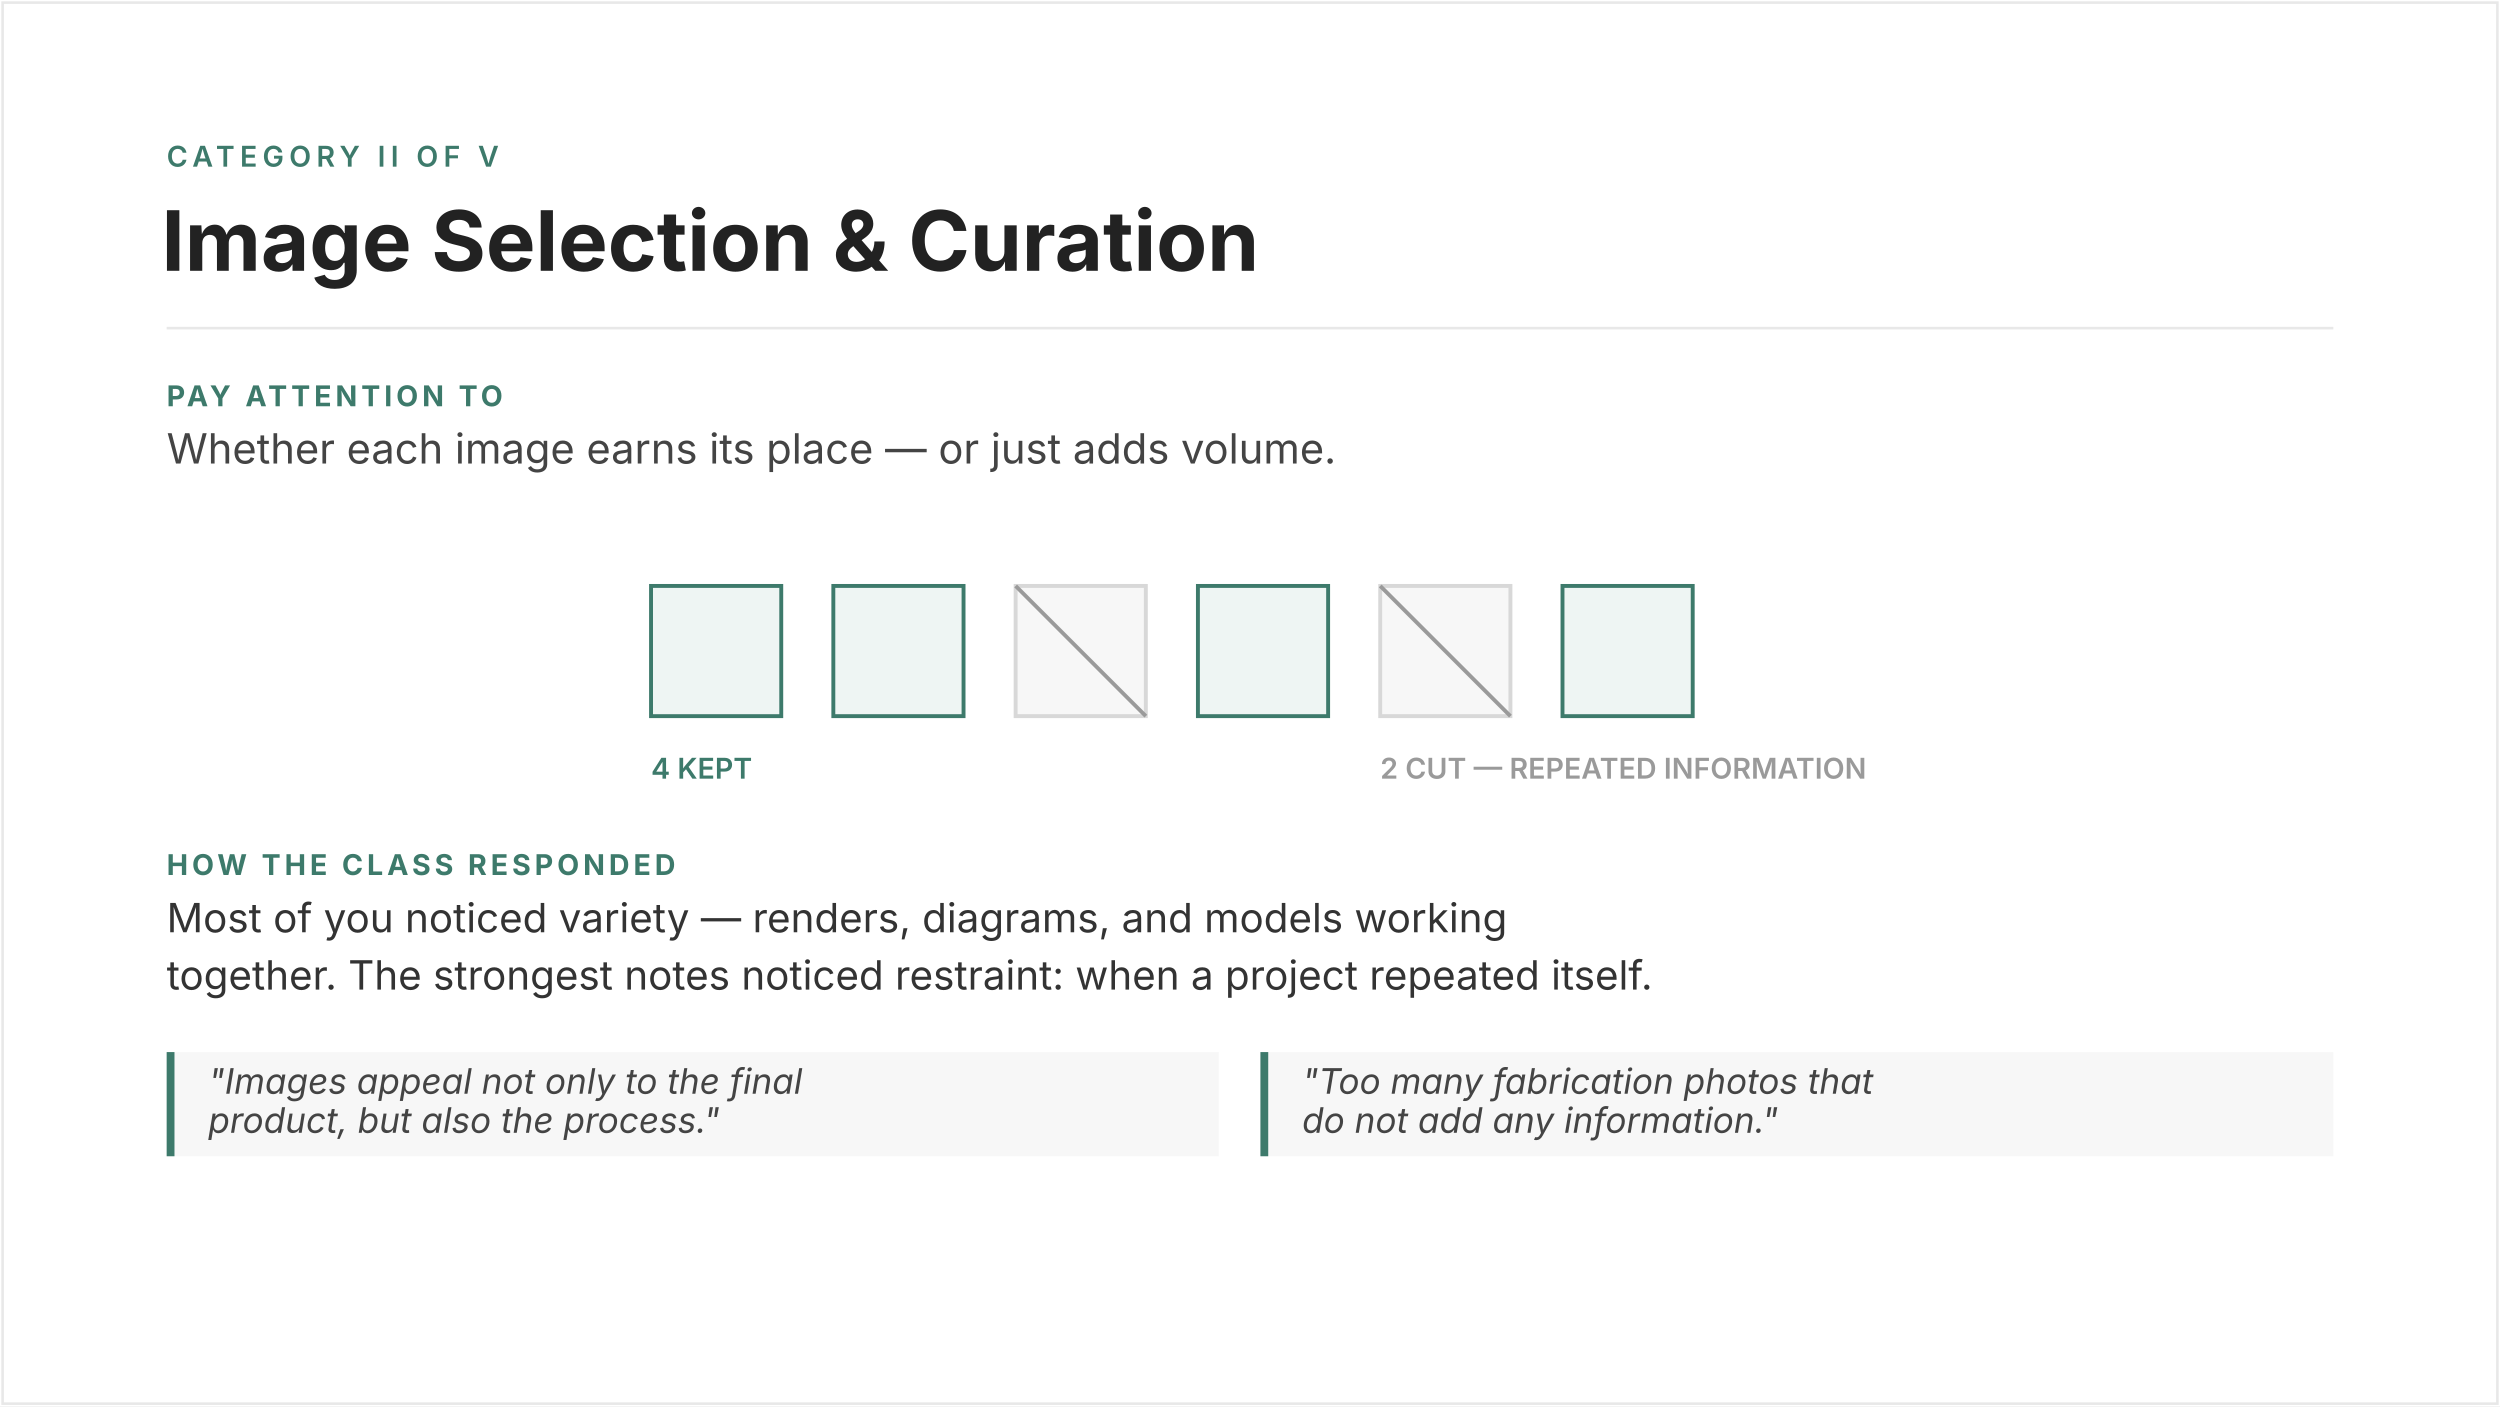
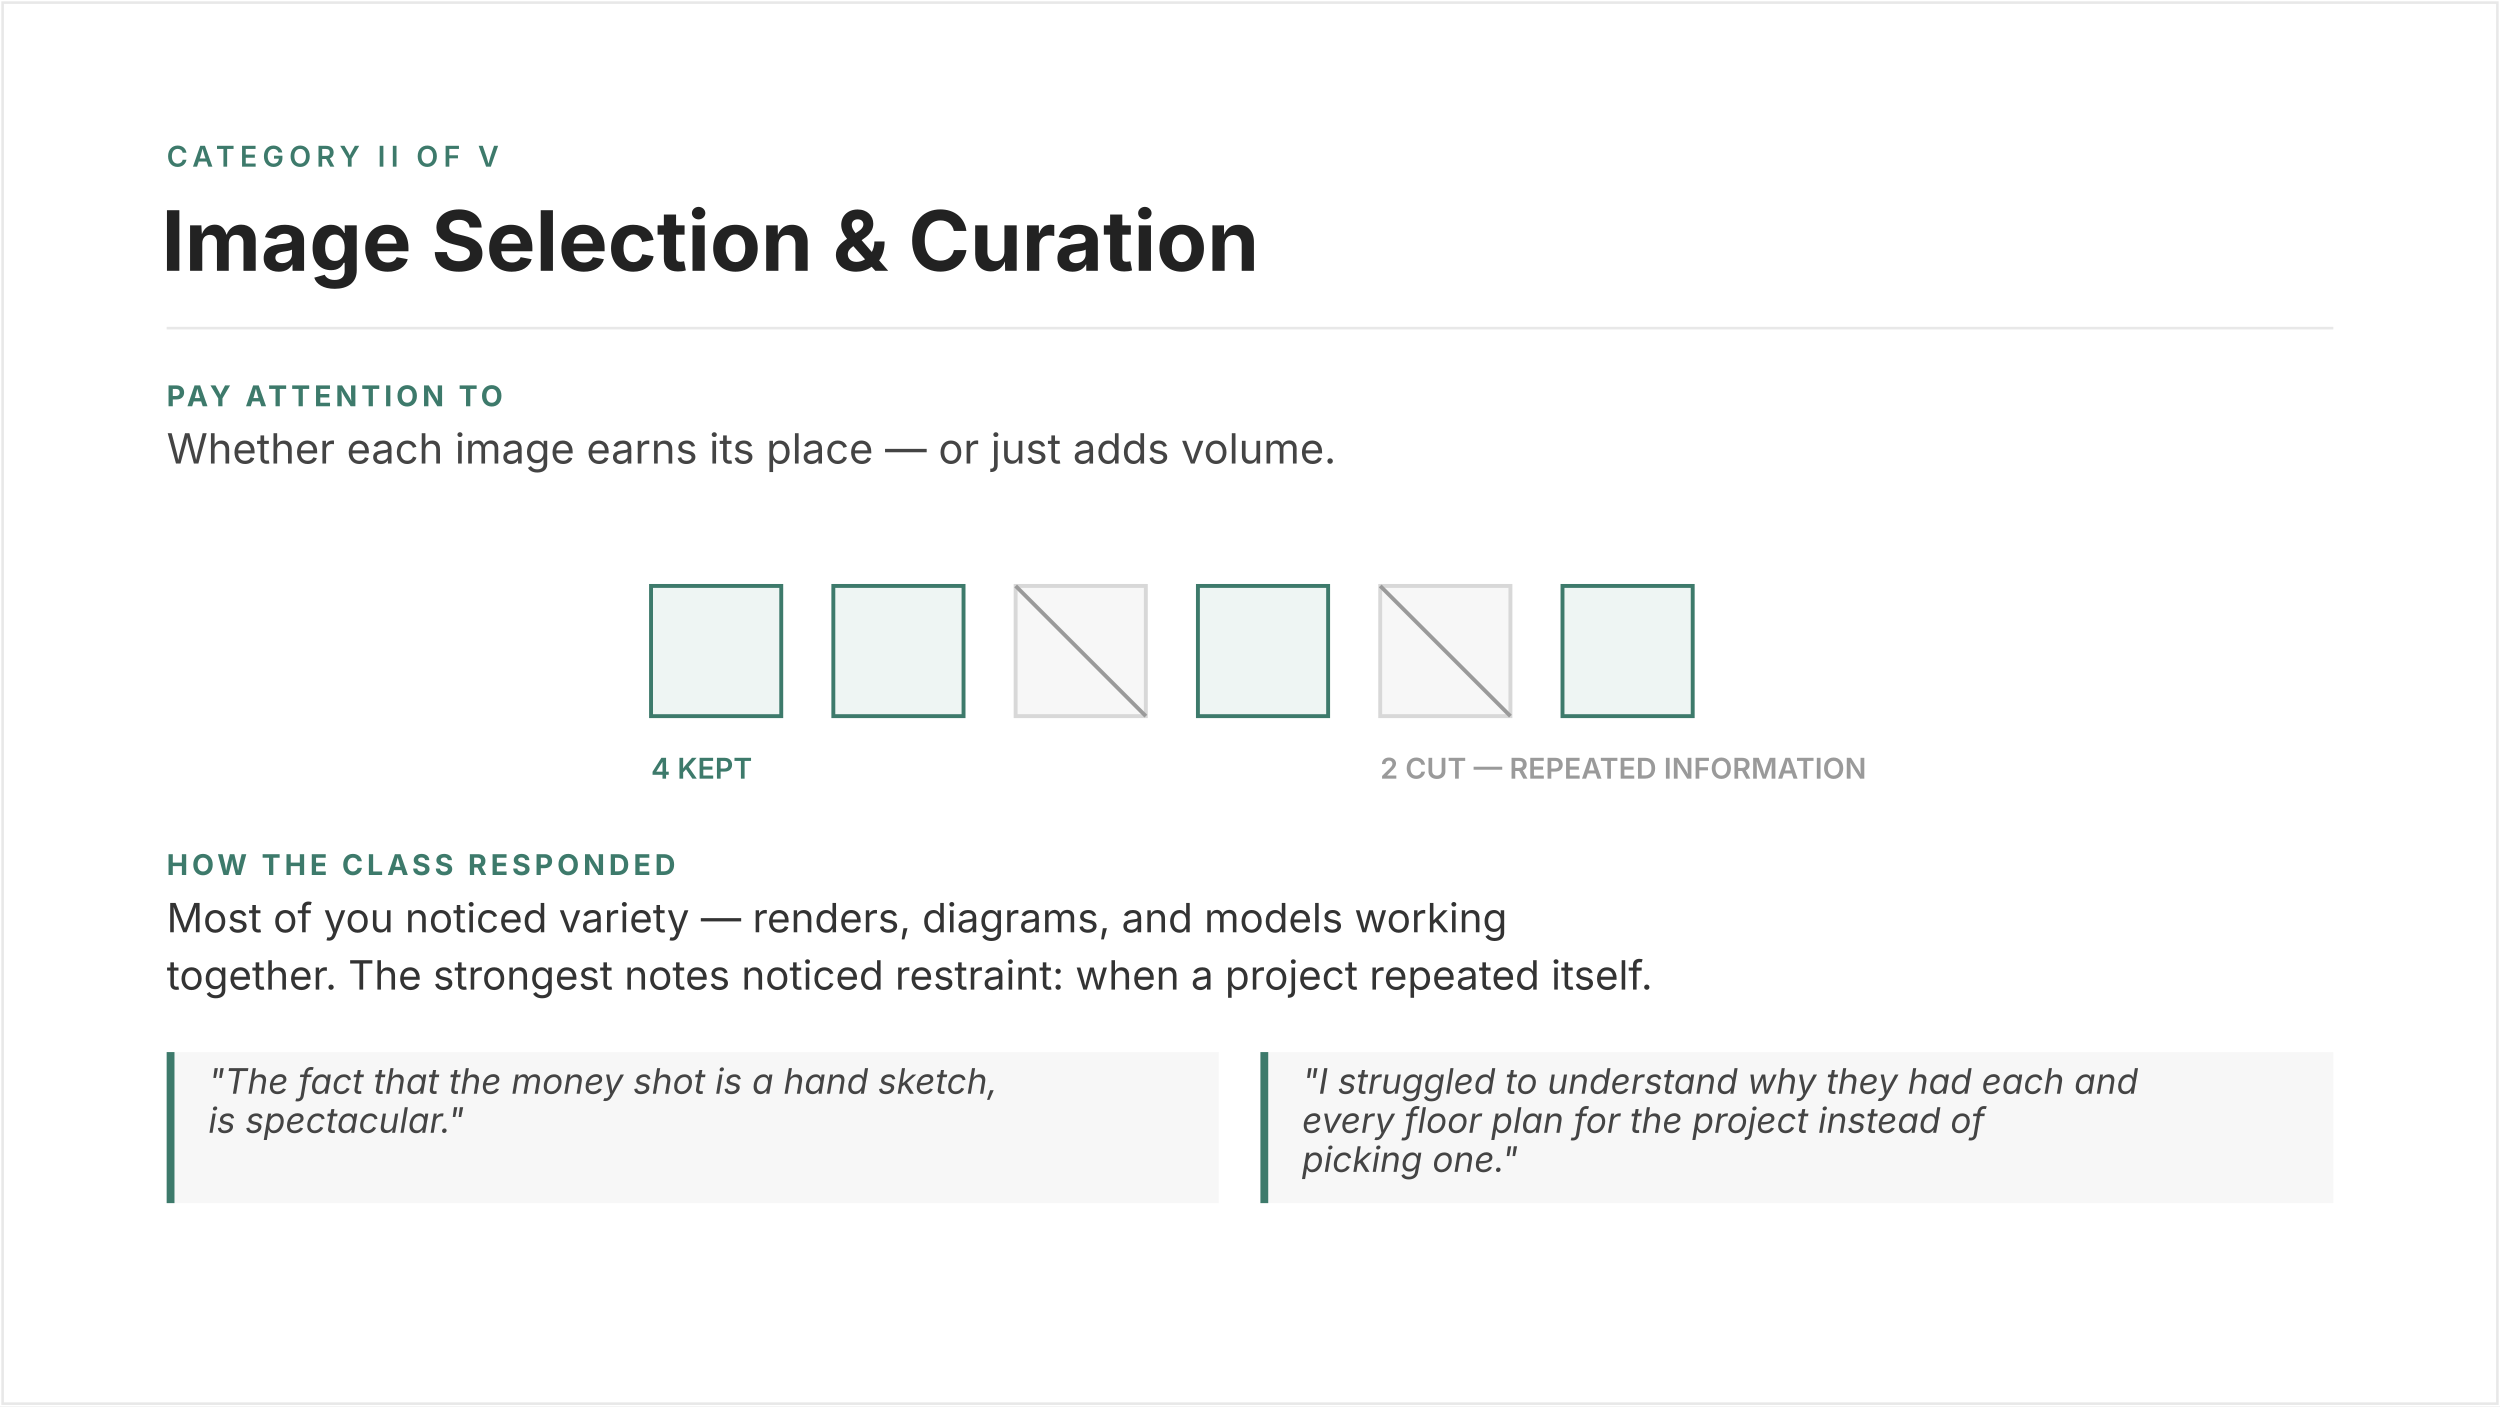
<svg xmlns="http://www.w3.org/2000/svg" width="960" height="540" viewBox="0 0 960 540" font-family="'Inter','Helvetica Neue',Arial,sans-serif">
  <rect x="0" y="0" width="960" height="540" fill="#fff" />
  <rect x="1" y="1" width="958" height="538" fill="none" stroke="#e8e8e8" stroke-width="1" />
  <text x="64" y="64" font-size="11" font-weight="600" letter-spacing="2" fill="#3d7a6b">CATEGORY II OF V</text>
  <text x="62" y="104" font-size="32" font-weight="700" fill="#222">Image Selection &amp; Curation</text>
  <line x1="64" y1="126" x2="896" y2="126" stroke="#e8e8e8" stroke-width="1" />
  <text x="64" y="156" font-size="11" font-weight="700" letter-spacing="1.5" fill="#3d7a6b">PAY ATTENTION TO</text>
  <text x="64" y="178" font-size="16" fill="#444">Whether each image earns its place — or just adds volume.</text>
  <g>
    <rect x="250" y="225" width="50" height="50" fill="#eef5f3" stroke="#3d7a6b" stroke-width="1.5" />
    <rect x="320" y="225" width="50" height="50" fill="#eef5f3" stroke="#3d7a6b" stroke-width="1.5" />
    <g>
      <rect x="390" y="225" width="50" height="50" fill="#f7f7f7" stroke="#d8d8d8" stroke-width="1.5" />
      <line x1="390" y1="225" x2="440" y2="275" stroke="#9a9a9a" stroke-width="1.5" />
    </g>
    <rect x="460" y="225" width="50" height="50" fill="#eef5f3" stroke="#3d7a6b" stroke-width="1.5" />
    <g>
      <rect x="530" y="225" width="50" height="50" fill="#f7f7f7" stroke="#d8d8d8" stroke-width="1.5" />
      <line x1="530" y1="225" x2="580" y2="275" stroke="#9a9a9a" stroke-width="1.5" />
    </g>
    <rect x="600" y="225" width="50" height="50" fill="#eef5f3" stroke="#3d7a6b" stroke-width="1.5" />
    <text x="250" y="299" font-size="11" fill="#3d7a6b" font-weight="600">4 KEPT</text>
    <text x="530" y="299" font-size="11" fill="#9a9a9a" font-weight="600">2 CUT — REPEATED INFORMATION</text>
  </g>
  <text x="64" y="336" font-size="11" font-weight="700" letter-spacing="1.5" fill="#3d7a6b">HOW THE CLASS RESPONDED</text>
  <text x="64" y="358" font-size="15.5" fill="#333">Most of you noticed variety — renders, diagrams, and models working</text>
  <text x="64" y="380" font-size="15.5" fill="#333">together. The strongest notes noticed restraint: when a project repeated itself.</text>
-   <rect x="64" y="404" width="404" height="40" fill="#f7f7f7" />
-   <rect x="64" y="404" width="3" height="40" fill="#3d7a6b" />
-   <text x="80" y="420" font-size="13.5" fill="#444" font-style="italic">"Images appeal not only to the final</text>
-   <text x="80" y="435" font-size="13.5" fill="#444" font-style="italic">product, but also the process."</text>
-   <rect x="484" y="404" width="412" height="40" fill="#f7f7f7" />
-   <rect x="484" y="404" width="3" height="40" fill="#3d7a6b" />
-   <text x="500" y="420" font-size="13.5" fill="#444" font-style="italic">"Too many fabrication photos that</text>
-   <text x="500" y="435" font-size="13.5" fill="#444" font-style="italic">do not add any information."</text>
+   <rect x="64" y="404" width="404" height="58" fill="#f7f7f7" />
+   <rect x="64" y="404" width="3" height="58" fill="#3d7a6b" />
+   <text x="80" y="420" font-size="13.5" fill="#444" font-style="italic">"The fact that the money shot is a hand sketch,</text>
+   <text x="80" y="435" font-size="13.5" fill="#444" font-style="italic">is spectacular."</text>
+   <rect x="484" y="404" width="412" height="58" fill="#f7f7f7" />
+   <rect x="484" y="404" width="3" height="58" fill="#3d7a6b" />
+   <text x="500" y="420" font-size="13.5" fill="#444" font-style="italic">"I struggled to understand why they had each and</text>
+   <text x="500" y="435" font-size="13.5" fill="#444" font-style="italic">every floor plan for the project instead of</text>
+   <text x="500" y="450" font-size="13.5" fill="#444" font-style="italic">picking one."</text>
</svg>
